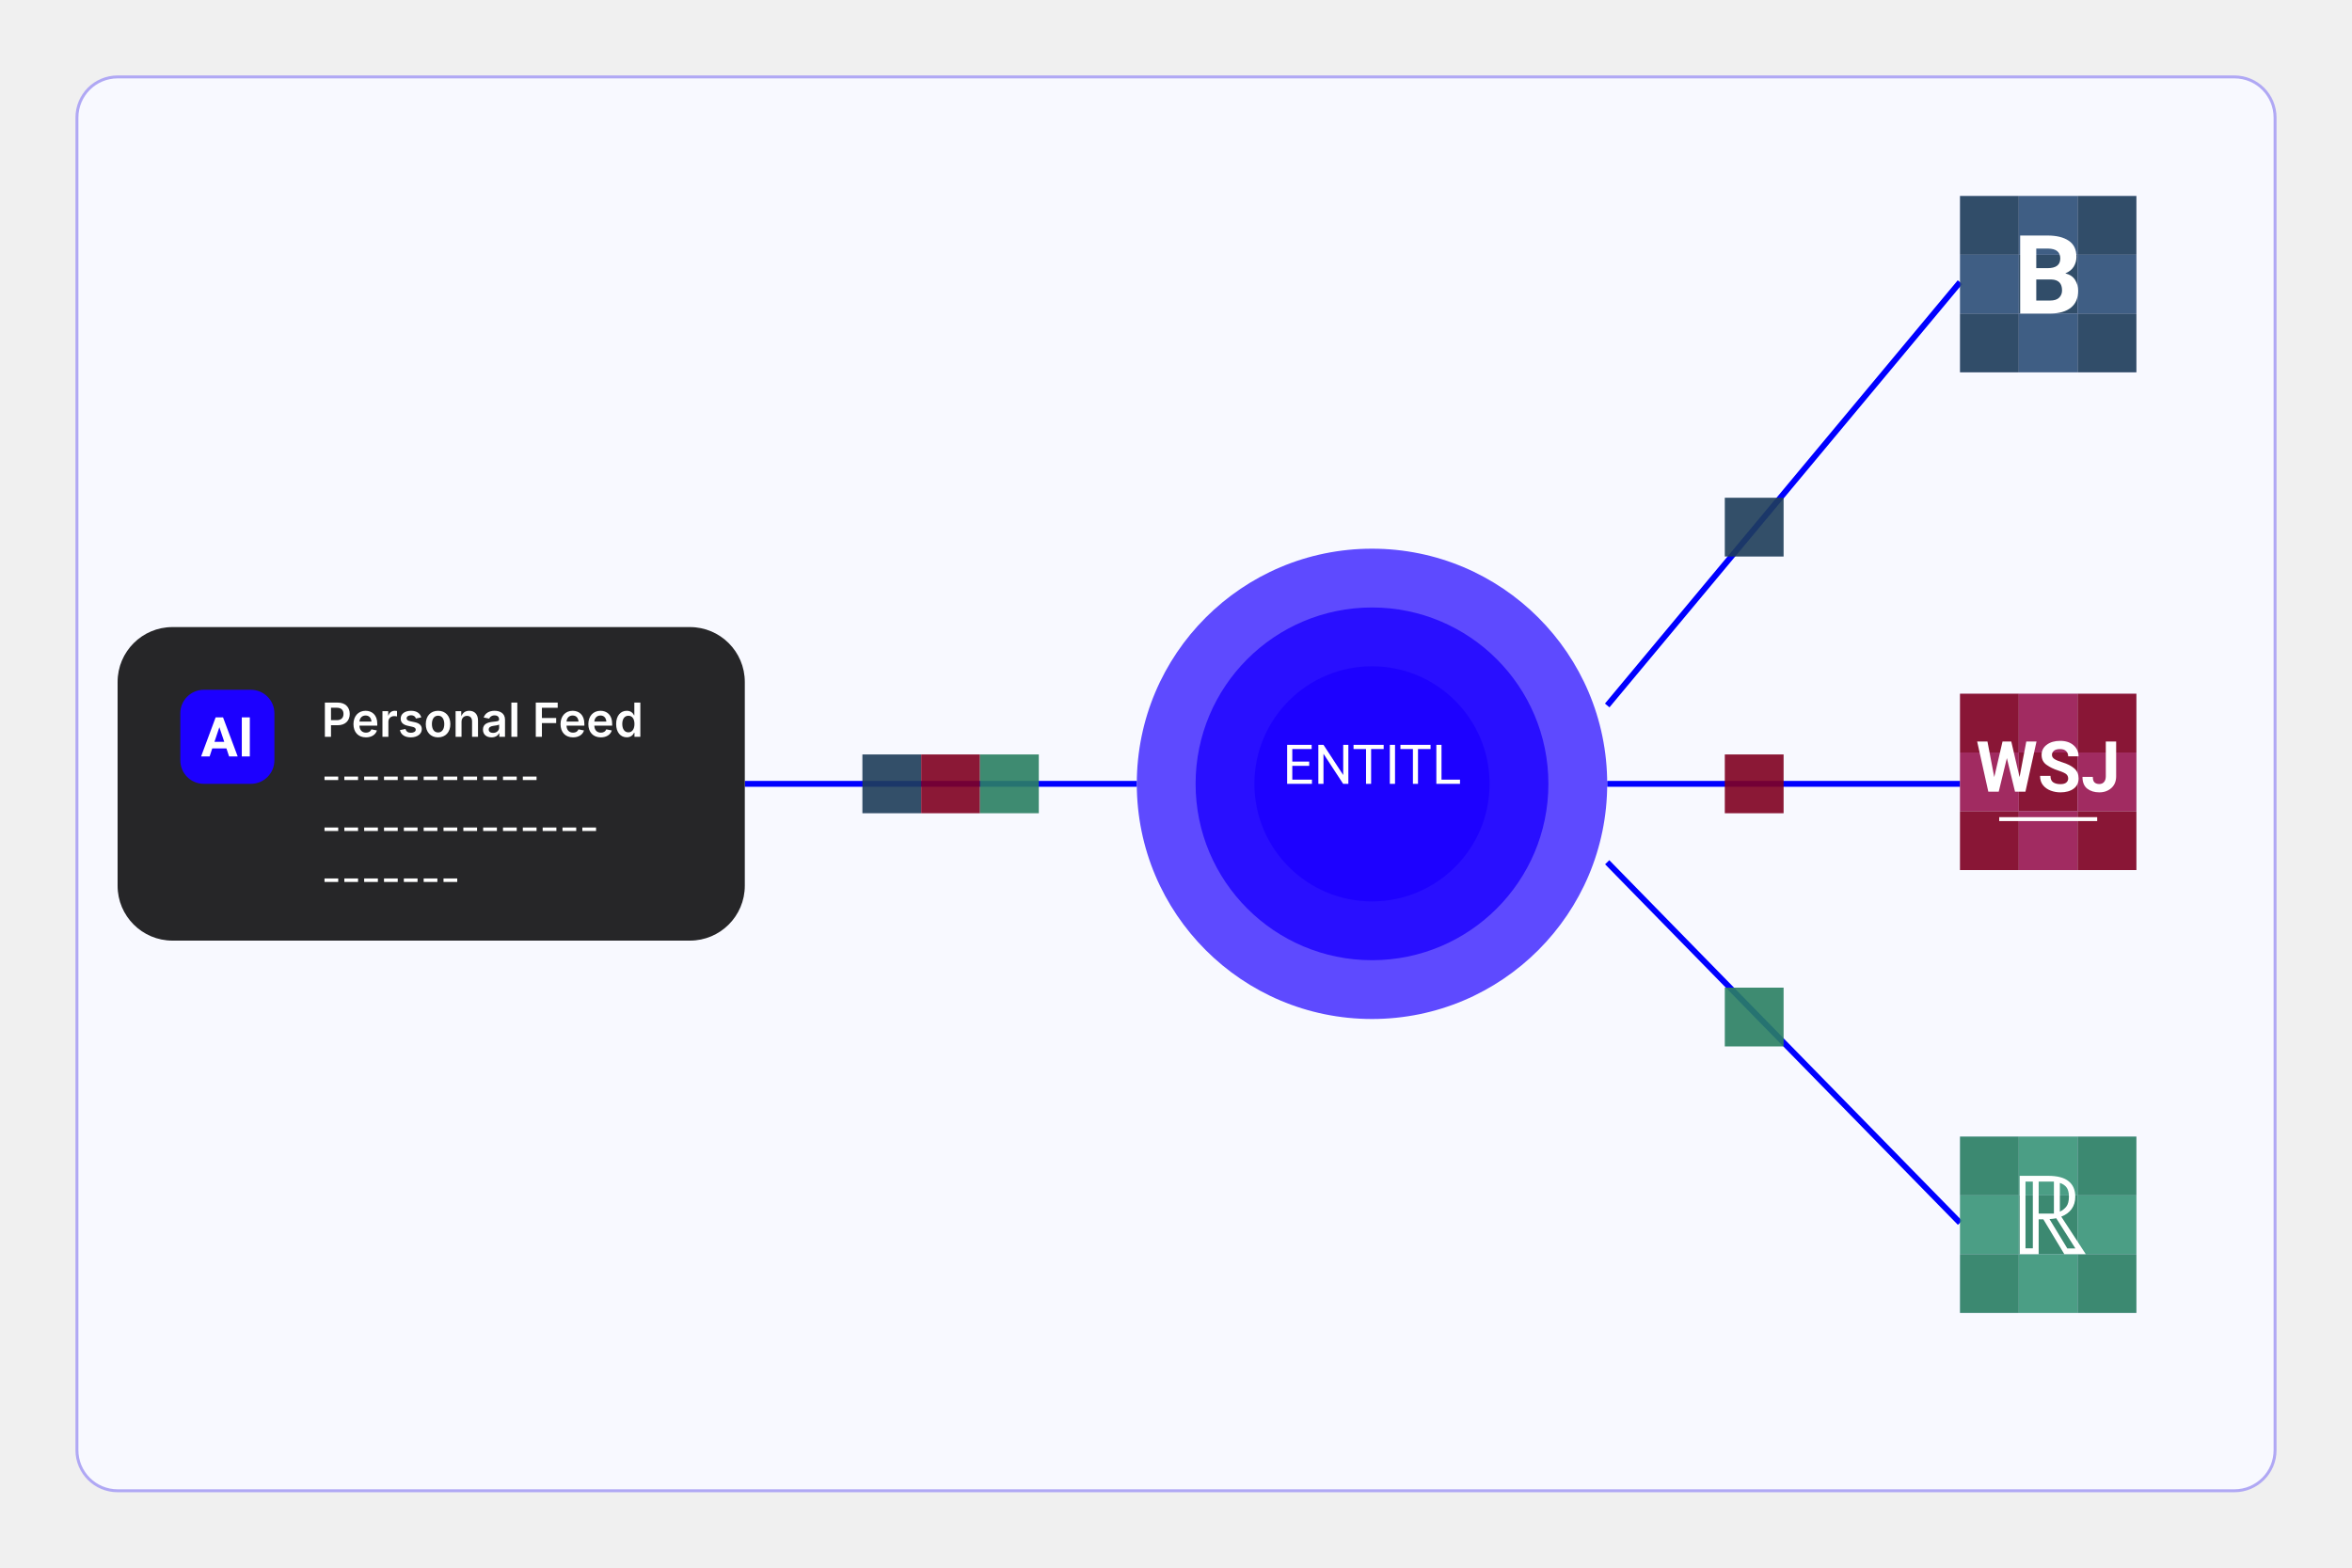
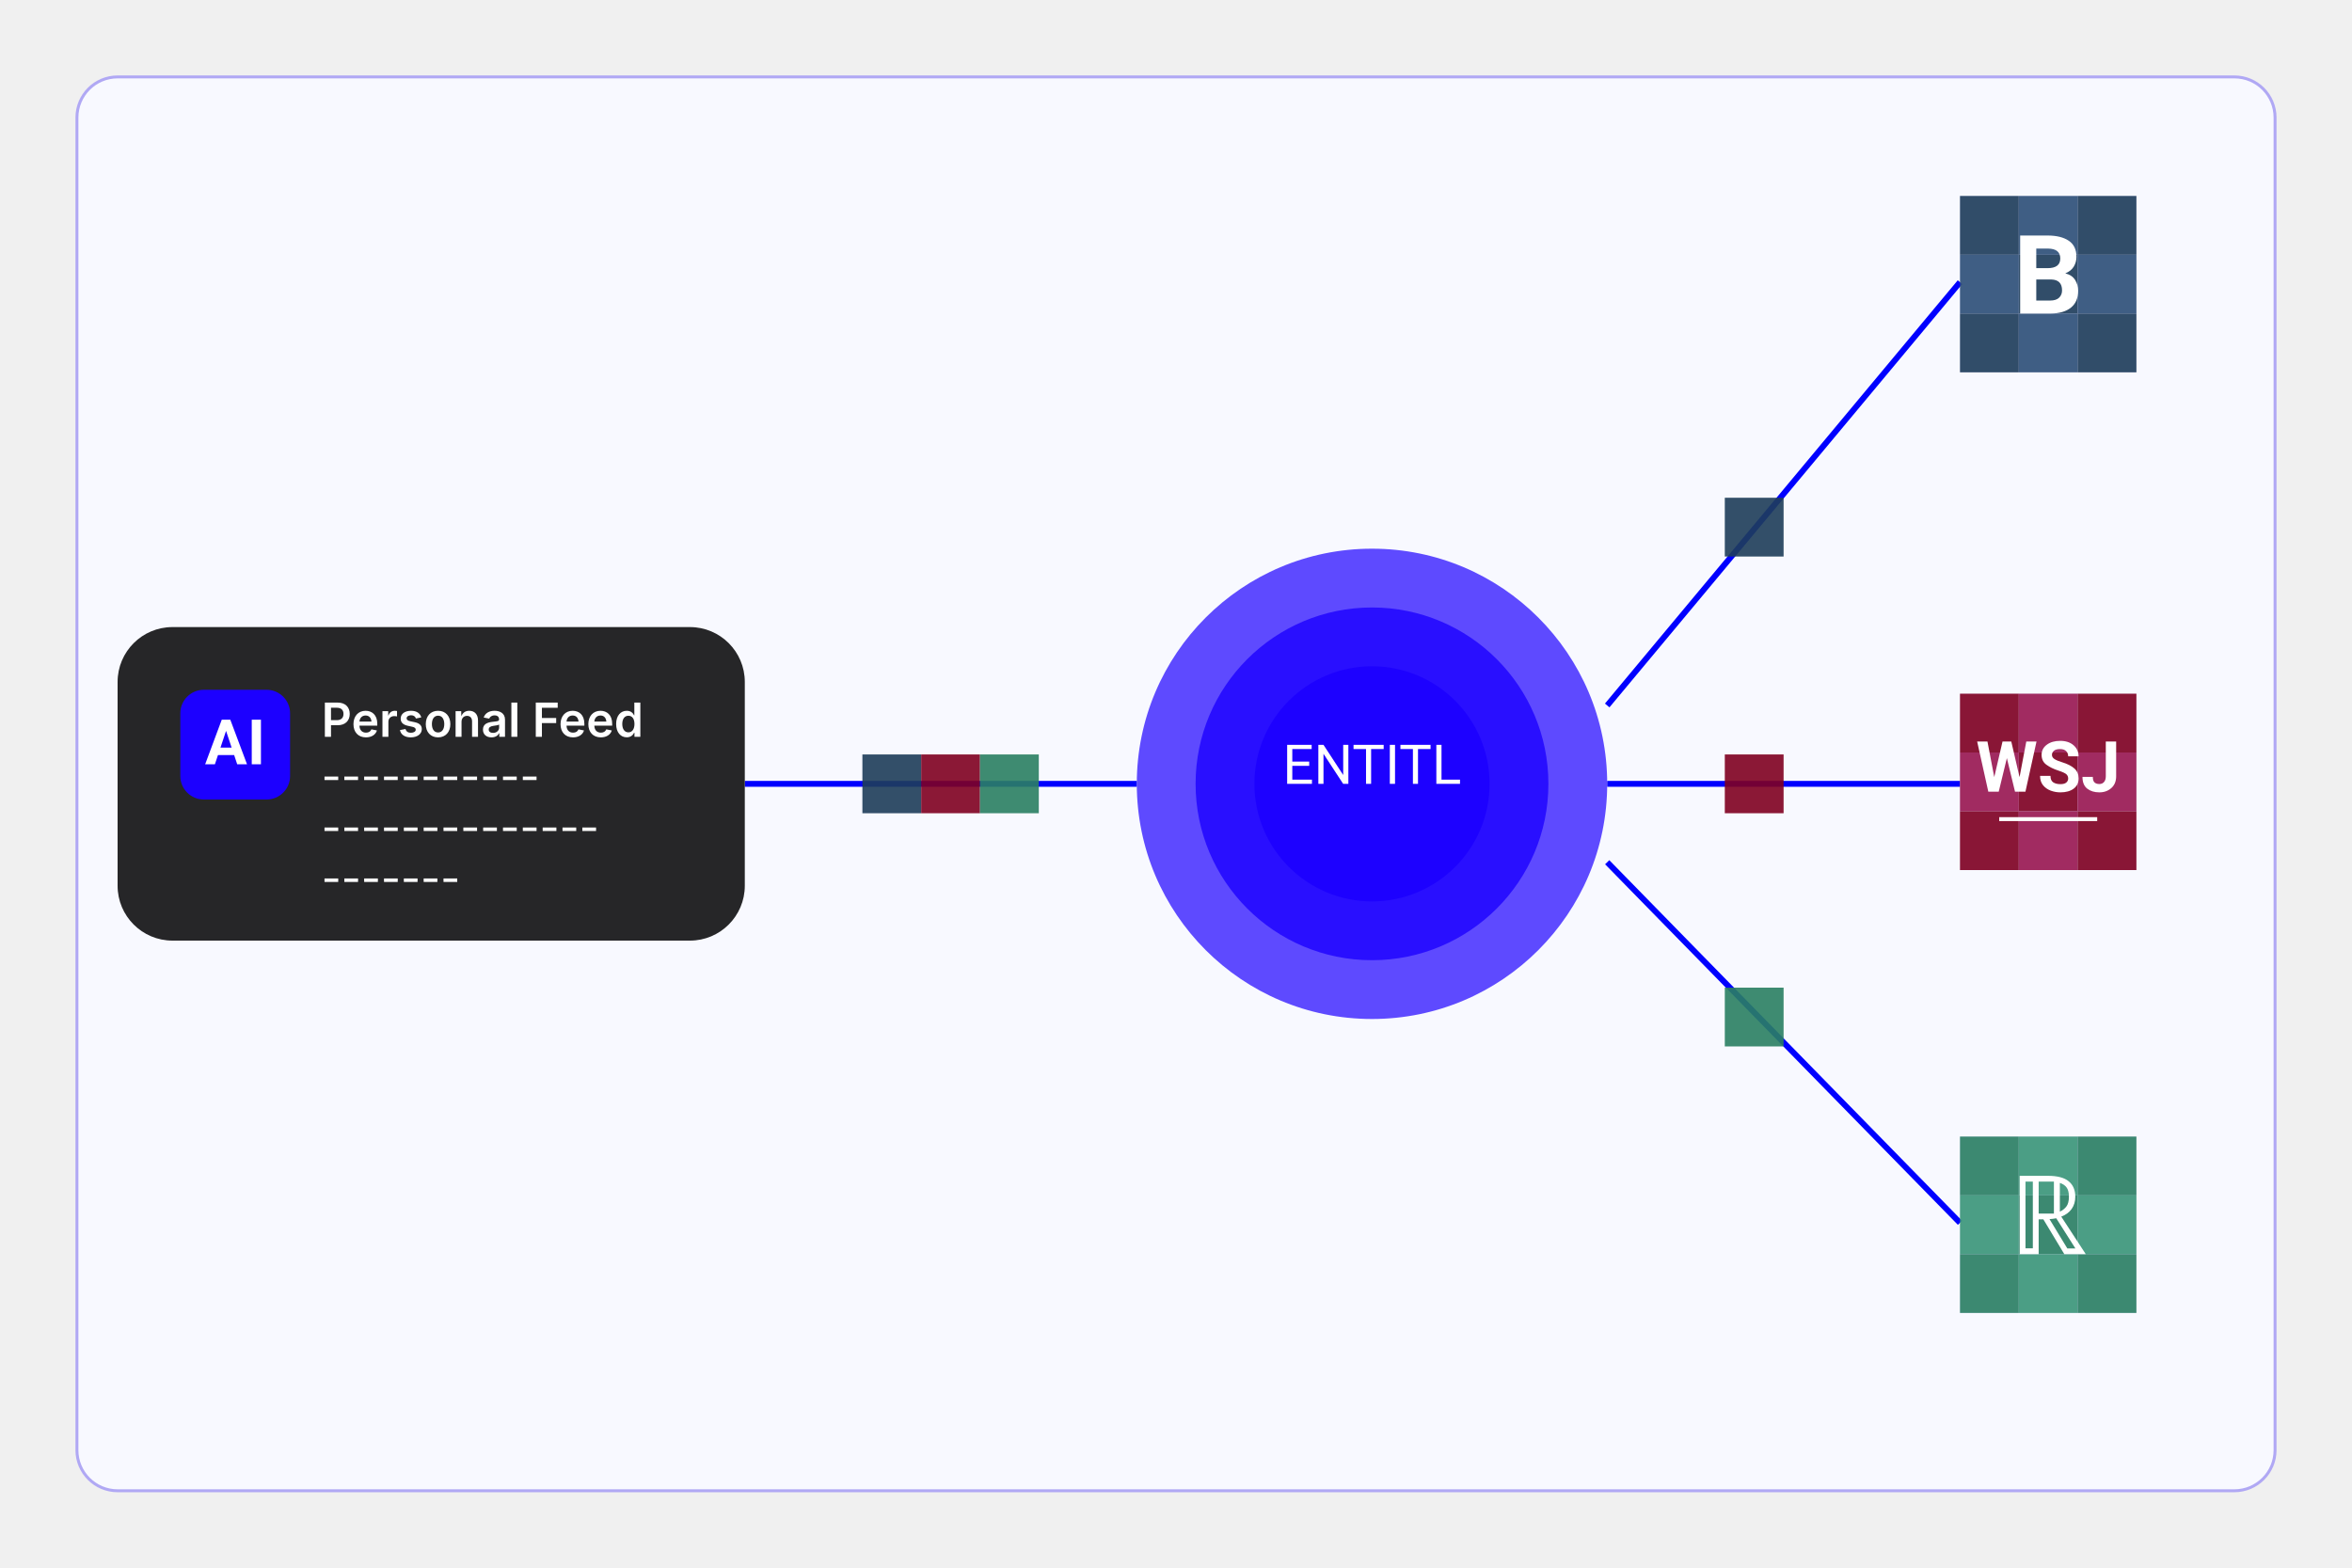
<svg xmlns="http://www.w3.org/2000/svg" viewBox="0 0 600 400">
  <rect x="20" y="20" width="560" height="360" rx="10" fill="#F8F9FF" stroke="#1c00ff" stroke-width="1.5" opacity="0.3" />
  <g transform="translate(0, 0)">
    <rect x="20" y="20" width="560" height="360" rx="10" fill="#F8F9FF" />
    <g id="connections">
      <line x1="190" y1="200" x2="290" y2="200" stroke="#0000FF" stroke-width="1.5" />
      <rect x="220" y="192.5" width="15" height="15" fill="#1E3D59" opacity="0.9" />
      <rect x="235" y="192.5" width="15" height="15" fill="#800020" opacity="0.9" />
      <rect x="250" y="192.5" width="15" height="15" fill="#2A7F62" opacity="0.9" />
      <line x1="410" y1="180" x2="500" y2="72" stroke="#0000FF" stroke-width="1.5" />
      <line x1="410" y1="200" x2="500" y2="200" stroke="#0000FF" stroke-width="1.5" />
      <line x1="410" y1="220" x2="500" y2="312" stroke="#0000FF" stroke-width="1.5" />
      <rect x="440" y="127" width="15" height="15" fill="#1E3D59" opacity="0.9" />
      <rect x="440" y="192.5" width="15" height="15" fill="#800020" opacity="0.9" />
      <rect x="440" y="252" width="15" height="15" fill="#2A7F62" opacity="0.9" />
    </g>
    <g transform="translate(30, 160)">
      <rect x="0" y="0" width="160" height="80" rx="14" fill="rgba(28, 28, 30, 0.95)" />
-       <rect x="16" y="16" width="24" height="24" rx="6" fill="#1c00ff" />
-       <text x="28" y="33" text-anchor="middle" fill="white" font-family="Roboto" font-size="14" font-weight="bold">AI</text>
+       <rect x="16" y="16" width="28" height="28" rx="6" fill="#1c00ff" />
+       <text x="30" y="35" text-anchor="middle" fill="white" font-family="Roboto" font-size="16" font-weight="bold">AI</text>
      <text x="52" y="28" fill="white" font-family="system-ui, -apple-system" font-size="12" font-weight="600">Personal Feed</text>
      <text x="52" y="42" fill="white" font-family="system-ui, -apple-system" font-size="11">
        <tspan x="52" dy="0">-----------</tspan>
        <tspan x="52" dy="13">--------------</tspan>
        <tspan x="52" dy="13">-------</tspan>
      </text>
    </g>
    <g transform="translate(30,0)">
      <circle cx="320" cy="200" r="60" fill="#1c00ff" opacity="0.7" />
      <circle cx="320" cy="200" r="45" fill="#1c00ff" opacity="0.8" />
      <circle cx="320" cy="200" r="30" fill="#1c00ff" opacity="0.9" />
      <text x="320" y="200" text-anchor="middle" fill="white" font-family="Roboto" font-size="14">ENTITL</text>
    </g>
    <g transform="translate(500, 50)">
      <rect x="0" y="0" width="45" height="45" fill="#1c00ff" opacity="0.1" />
      <rect x="0" y="0" width="15" height="15" fill="#1E3D59" opacity="0.9" />
      <rect x="15" y="0" width="15" height="15" fill="#2E5077" opacity="0.9" />
      <rect x="30" y="0" width="15" height="15" fill="#1E3D59" opacity="0.9" />
      <rect x="0" y="15" width="15" height="15" fill="#2E5077" opacity="0.9" />
      <rect x="15" y="15" width="15" height="15" fill="#1E3D59" opacity="0.9" />
      <rect x="30" y="15" width="15" height="15" fill="#2E5077" opacity="0.9" />
      <rect x="0" y="30" width="15" height="15" fill="#1E3D59" opacity="0.9" />
      <rect x="15" y="30" width="15" height="15" fill="#2E5077" opacity="0.9" />
      <rect x="30" y="30" width="15" height="15" fill="#1E3D59" opacity="0.9" />
      <text x="22.5" y="30" text-anchor="middle" dominantBaseline="middle" fill="white" font-family="Roboto" font-size="28" font-weight="bold">B</text>
    </g>
    <g transform="translate(500, 177)">
      <rect x="0" y="0" width="45" height="45" fill="#1c00ff" opacity="0.1" />
      <rect x="0" y="0" width="15" height="15" fill="#800020" opacity="0.9" />
      <rect x="15" y="0" width="15" height="15" fill="#9A1750" opacity="0.9" />
      <rect x="30" y="0" width="15" height="15" fill="#800020" opacity="0.9" />
      <rect x="0" y="15" width="15" height="15" fill="#9A1750" opacity="0.9" />
      <rect x="15" y="15" width="15" height="15" fill="#800020" opacity="0.9" />
      <rect x="30" y="15" width="15" height="15" fill="#9A1750" opacity="0.9" />
      <rect x="0" y="30" width="15" height="15" fill="#800020" opacity="0.9" />
      <rect x="15" y="30" width="15" height="15" fill="#9A1750" opacity="0.9" />
      <rect x="30" y="30" width="15" height="15" fill="#800020" opacity="0.9" />
      <text x="22.5" y="25" text-anchor="middle" dominantBaseline="middle" fill="white" font-family="Roboto" font-size="18" font-weight="bold">WSJ</text>
      <line x1="10" y1="32" x2="35" y2="32" stroke="white" stroke-width="1" />
    </g>
    <g transform="translate(500, 290)">
      <rect x="0" y="0" width="45" height="45" fill="#1c00ff" opacity="0.1" />
      <rect x="0" y="0" width="15" height="15" fill="#2A7F62" opacity="0.9" />
      <rect x="15" y="0" width="15" height="15" fill="#3B9778" opacity="0.9" />
      <rect x="30" y="0" width="15" height="15" fill="#2A7F62" opacity="0.9" />
      <rect x="0" y="15" width="15" height="15" fill="#3B9778" opacity="0.9" />
      <rect x="15" y="15" width="15" height="15" fill="#2A7F62" opacity="0.9" />
      <rect x="30" y="15" width="15" height="15" fill="#3B9778" opacity="0.9" />
      <rect x="0" y="30" width="15" height="15" fill="#2A7F62" opacity="0.9" />
      <rect x="15" y="30" width="15" height="15" fill="#3B9778" opacity="0.9" />
      <rect x="30" y="30" width="15" height="15" fill="#2A7F62" opacity="0.9" />
      <text x="22.5" y="30" text-anchor="middle" dominantBaseline="middle" fill="white" font-family="Roboto" font-size="28" font-weight="bold">ℝ</text>
    </g>
  </g>
</svg>
